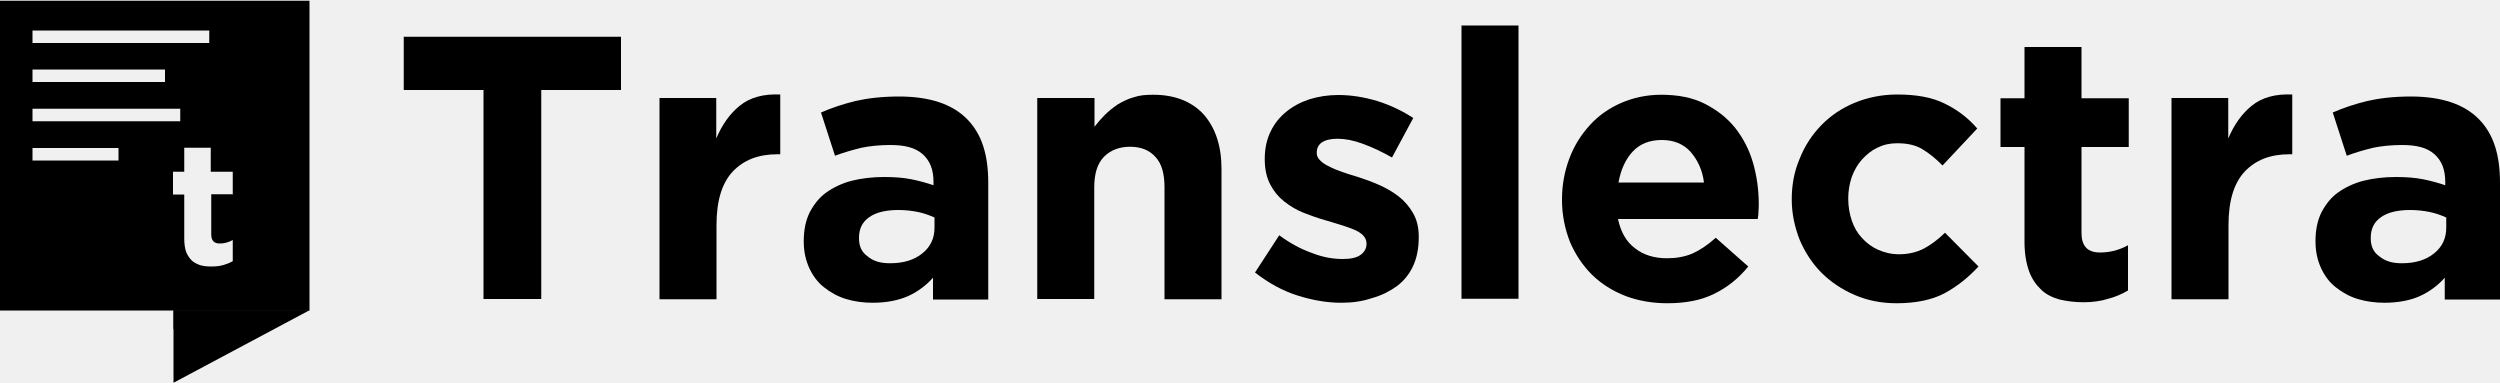
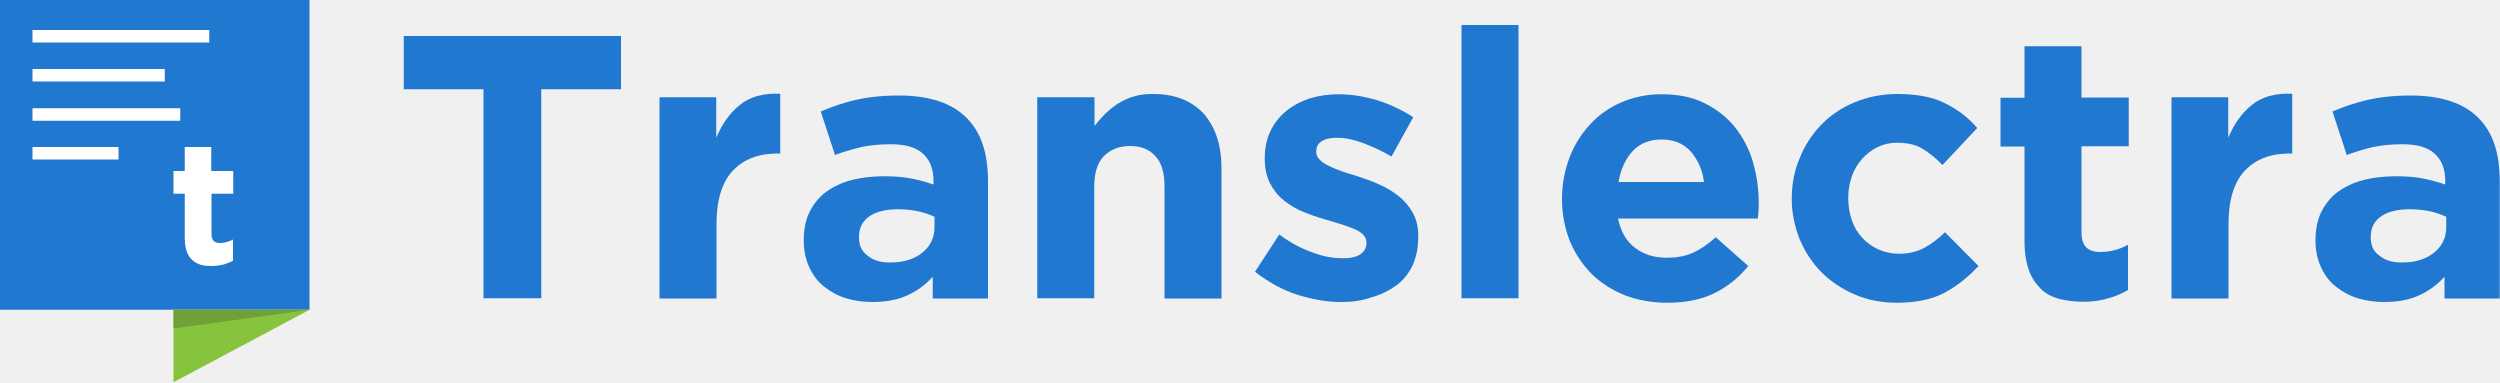
- <svg xmlns="http://www.w3.org/2000/svg" version="1.1" id="Layer_1" x="0px" y="0px" viewBox="0 0 1000 153.2" style="enable-background:new 0 0 1000 153.2;" xml:space="preserve">
+ <svg xmlns="http://www.w3.org/2000/svg" version="1.1" id="Layer_1" x="0px" y="0px" viewBox="0 0 1000 152.9" style="enable-background:new 0 0 1000 152.9;" xml:space="preserve">
+   <style type="text/css">
+ 	.st0{fill:#2078D1;}
+ 	.st1{fill:#FFFFFF;}
+ 	.st2{fill:#87C43E;}
+ 	.st3{fill:#6FA03C;}
+ </style>
  <g>
    <g>
      <g>
-         <path d="M193.4,36h-31.9V14.7h86.9V36h-31.9v83.6h-23.1V36z" />
-         <path d="M263.7,39.2h22.8v16.2c2.3-5.5,5.5-10,9.4-13.1c4-3.3,9.4-4.8,16.2-4.5v23.9h-1.1c-7.7,0-13.5,2.3-17.9,6.9     c-4.3,4.6-6.5,11.7-6.5,21.4v29.7h-22.8V39.2H263.7z" />
-         <path d="M349.1,121.1c-3.8,0-7.4-0.5-10.7-1.5c-3.3-1-6.3-2.7-8.8-4.7c-2.6-2-4.5-4.7-5.9-7.7c-1.4-3.1-2.2-6.5-2.2-10.6v-0.3     c0-4.3,0.8-8.2,2.4-11.4c1.7-3.2,3.8-5.9,6.6-7.9c2.8-2,6.3-3.7,10.2-4.7c4-1,8.3-1.5,13.1-1.5c4.1,0,7.7,0.3,10.7,0.9     s6,1.4,8.9,2.4v-1.4c0-4.8-1.4-8.4-4.3-11c-2.9-2.6-7.1-3.7-12.9-3.7c-4.3,0-8.3,0.4-11.6,1.1c-3.3,0.8-6.9,1.8-10.6,3.2     L328.4,45c4.3-1.9,8.9-3.4,13.8-4.6c4.8-1.1,10.6-1.8,17.4-1.8c6.3,0,11.6,0.8,16.1,2.3c4.5,1.5,8.2,3.8,11,6.6     c2.9,2.9,5.2,6.6,6.6,11c1.4,4.3,2,9.2,2,14.7v46.6h-22.1v-8.7c-2.8,3.1-6.1,5.6-10.1,7.4C359.4,120.1,354.7,121.1,349.1,121.1z      M356,105.3c5.4,0,9.7-1.3,13-4c3.2-2.6,4.8-6,4.8-10.2V87c-2-0.9-4.2-1.7-6.6-2.2c-2.4-0.5-5.1-0.8-7.9-0.8     c-4.8,0-8.8,0.9-11.5,2.8c-2.8,1.9-4.2,4.6-4.2,8.3v0.3c0,3.1,1.1,5.5,3.4,7.1C349.3,104.5,352.3,105.3,356,105.3z" />
-         <path d="M415,39.2h22.8v11.5c1.3-1.7,2.7-3.3,4.2-4.8c1.5-1.5,3.3-2.9,5.2-4.2c1.9-1.1,4-2.2,6.3-2.8c2.3-0.8,4.8-1,7.8-1     c8.7,0,15.4,2.7,20.2,7.9c4.7,5.4,7.1,12.6,7.1,21.8v52.1h-22.8V74.9c0-5.4-1.1-9.4-3.6-12.1c-2.4-2.7-5.7-4.1-10.2-4.1     c-4.3,0-7.9,1.4-10.5,4.1c-2.6,2.7-3.8,6.8-3.8,12.1v44.7h-22.8V39.2H415z" />
-         <path d="M536.5,121.1c-5.7,0-11.5-1-17.5-2.9c-6-1.9-11.6-5-17-9.2l9.7-14.9c4.3,3.2,8.8,5.6,13.1,7.1c4.3,1.7,8.4,2.4,12.2,2.4     c3.3,0,5.7-0.5,7.3-1.7c1.5-1.1,2.3-2.6,2.3-4.3v-0.3c0-1.1-0.5-2.3-1.4-3.2c-0.9-0.9-2.2-1.7-3.7-2.3c-1.5-0.6-3.3-1.3-5.4-1.9     c-2-0.6-4.1-1.3-6.3-1.9c-2.8-0.8-5.6-1.8-8.4-2.9c-2.8-1.1-5.4-2.7-7.7-4.5c-2.3-1.8-4.2-4.1-5.6-6.8c-1.4-2.7-2.2-6-2.2-10     v-0.3c0-4.1,0.8-7.7,2.3-10.8c1.5-3.2,3.7-5.9,6.3-8c2.7-2.2,5.7-3.8,9.3-5c3.6-1.1,7.4-1.7,11.5-1.7c5.1,0,10.2,0.8,15.6,2.4     c5.4,1.7,10.1,4,14.4,6.8L556.8,63c-4-2.3-7.9-4.1-11.7-5.5c-3.8-1.4-7.1-2-10.1-2c-2.8,0-4.8,0.5-6.3,1.5c-1.4,1-2,2.4-2,4v0.3     c0,1.1,0.5,2,1.4,2.9c0.9,0.9,2,1.7,3.6,2.4c1.5,0.8,3.2,1.5,5.2,2.2c1.9,0.6,4.1,1.4,6.3,2c2.8,0.9,5.6,1.9,8.5,3.2     c2.9,1.3,5.5,2.8,7.8,4.6c2.3,1.8,4.2,4,5.7,6.6c1.5,2.6,2.3,5.7,2.3,9.4v0.3c0,4.5-0.8,8.4-2.3,11.6c-1.5,3.2-3.7,5.9-6.5,8     c-2.8,2-6.1,3.7-9.8,4.7C544.8,120.6,540.8,121.1,536.5,121.1z" />
-         <path d="M584.6,10.2h22.8v109.3h-22.8V10.2z" />
-         <path d="M666.9,121.3c-6,0-11.6-1-16.7-2.9c-5.1-2-9.6-4.8-13.4-8.5c-3.7-3.7-6.6-8-8.8-13.1c-2-5.1-3.2-10.7-3.2-16.8v-0.3     c0-5.7,1-11.1,2.9-16.2c1.9-5.1,4.7-9.6,8.2-13.4c3.4-3.8,7.7-6.8,12.5-8.9s10.2-3.3,16.1-3.3c6.6,0,12.5,1.1,17.4,3.6     s8.9,5.6,12.2,9.7c3.2,4.1,5.6,8.7,7.1,13.9c1.5,5.2,2.3,10.7,2.3,16.5c0,0.9,0,1.8-0.1,2.8c0,1-0.1,2-0.3,3.2h-55.9     c1.1,5.2,3.3,9.1,6.8,11.7c3.4,2.7,7.7,4,12.8,4c3.8,0,7.1-0.6,10.2-1.9c2.9-1.3,6.1-3.4,9.3-6.3l13,11.5     c-3.8,4.7-8.4,8.4-13.8,11C680.5,120.1,674.2,121.3,666.9,121.3z M681.6,73.1c-0.6-5.1-2.6-9.2-5.4-12.4     c-2.9-3.2-6.8-4.7-11.5-4.7c-4.8,0-8.7,1.5-11.6,4.6c-2.9,3.1-4.8,7.3-5.7,12.4h34.2V73.1z" />
-         <path d="M758.6,121.3c-6,0-11.6-1.1-16.7-3.3c-5.1-2.2-9.6-5.2-13.3-8.9c-3.7-3.7-6.6-8.2-8.7-13.1c-2-5.1-3.2-10.5-3.2-16.1     v-0.3c0-5.7,1-11.1,3.2-16.2c2-5.1,5-9.6,8.7-13.4c3.7-3.8,8.2-6.8,13.3-8.9s10.8-3.3,17-3.3c7.5,0,13.9,1.1,18.9,3.6     c5,2.4,9.4,5.7,13.1,10L777,66.2c-2.6-2.7-5.2-4.8-8-6.5c-2.8-1.7-6.1-2.4-10.2-2.4c-2.9,0-5.5,0.6-7.9,1.8     c-2.3,1.1-4.3,2.7-6.1,4.7c-1.8,2-3.1,4.3-4.1,7c-0.9,2.7-1.4,5.5-1.4,8.4v0.3c0,3.1,0.5,6,1.4,8.7c0.9,2.7,2.3,5.1,4.1,7     c1.8,2,4,3.6,6.4,4.7c2.6,1.1,5.2,1.8,8.4,1.8c3.8,0,7.1-0.8,10-2.3c2.8-1.5,5.6-3.6,8.4-6.3l13.4,13.5c-4,4.3-8.3,7.8-13.4,10.6     C773,119.9,766.5,121.3,758.6,121.3z" />
-         <path d="M833.4,120.9c-3.4,0-6.6-0.4-9.6-1.1c-2.8-0.8-5.4-2-7.4-4c-2-1.9-3.7-4.3-4.8-7.4c-1.1-3.1-1.8-6.9-1.8-11.6v-38h-9.6     V39.3h9.6V18.8h22.8v20.5h18.9v19.5h-18.9v34.4c0,5.2,2.4,7.8,7.4,7.8c4,0,7.8-1,11.2-2.9v18.1c-2.4,1.4-5.1,2.6-7.9,3.3     C840.5,120.4,837.2,120.9,833.4,120.9z" />
-         <path d="M868.5,39.2h22.8v16.2c2.3-5.5,5.5-10,9.4-13.1c4-3.3,9.4-4.8,16.2-4.5v23.9h-1.1c-7.7,0-13.5,2.3-17.9,6.9     c-4.3,4.6-6.5,11.7-6.5,21.4v29.7h-22.8V39.2H868.5z" />
+         <path class="st0" d="M193.4,35.7h-31.9V14.4h86.9v21.3h-31.9v83.6h-23.1V35.7z" />
+         <path class="st0" d="M263.7,38.9h22.8v16.2c2.3-5.5,5.5-10,9.4-13.1c4-3.3,9.4-4.8,16.2-4.5v23.9h-1.1c-7.7,0-13.5,2.3-17.9,6.9     c-4.3,4.6-6.5,11.7-6.5,21.4v29.7h-22.8V38.9H263.7z" />
+         <path class="st0" d="M349.1,120.8c-3.8,0-7.4-0.5-10.7-1.5c-3.3-1-6.3-2.7-8.8-4.7c-2.6-2-4.5-4.7-5.9-7.7     c-1.4-3.1-2.2-6.5-2.2-10.6v-0.3c0-4.3,0.8-8.2,2.4-11.4c1.7-3.2,3.8-5.9,6.6-7.9c2.8-2,6.3-3.7,10.2-4.7c4-1,8.3-1.5,13.1-1.5     c4.1,0,7.7,0.3,10.7,0.9s6,1.4,8.9,2.4v-1.4c0-4.8-1.4-8.4-4.3-11s-7.1-3.7-12.9-3.7c-4.3,0-8.3,0.4-11.6,1.1     c-3.3,0.8-6.9,1.8-10.6,3.2l-5.7-17.4c4.3-1.9,8.9-3.4,13.8-4.6c4.8-1.1,10.6-1.8,17.4-1.8c6.3,0,11.6,0.8,16.1,2.3     c4.5,1.5,8.2,3.8,11,6.6c2.9,2.9,5.2,6.6,6.6,11c1.4,4.3,2,9.2,2,14.7v46.6h-22.1v-8.7c-2.8,3.1-6.1,5.6-10.1,7.4     C359.4,119.8,354.7,120.8,349.1,120.8z M356,105c5.4,0,9.7-1.3,13-4c3.2-2.6,4.8-6,4.8-10.2v-4.1c-2-0.9-4.2-1.7-6.6-2.2     c-2.4-0.5-5.1-0.8-7.9-0.8c-4.8,0-8.8,0.9-11.5,2.8c-2.8,1.9-4.2,4.6-4.2,8.3v0.3c0,3.1,1.1,5.5,3.4,7.1     C349.3,104.2,352.3,105,356,105z" />
+         <path class="st0" d="M415,38.9h22.8v11.5c1.3-1.7,2.7-3.3,4.2-4.8c1.5-1.5,3.3-2.9,5.2-4.2c1.9-1.1,4-2.2,6.3-2.8     c2.3-0.8,4.8-1,7.8-1c8.7,0,15.4,2.7,20.2,7.9c4.7,5.4,7.1,12.6,7.1,21.8v52.1h-22.8V74.6c0-5.4-1.1-9.4-3.6-12.1     c-2.4-2.7-5.7-4.1-10.2-4.1c-4.3,0-7.9,1.4-10.5,4.1c-2.6,2.7-3.8,6.8-3.8,12.1v44.7h-22.8V38.9H415z" />
+         <path class="st0" d="M536.5,120.8c-5.7,0-11.5-1-17.5-2.9c-6-1.9-11.6-5-17-9.2l9.7-14.9c4.3,3.2,8.8,5.6,13.1,7.1     c4.3,1.7,8.4,2.4,12.2,2.4c3.3,0,5.7-0.5,7.3-1.7c1.5-1.1,2.3-2.6,2.3-4.3v-0.3c0-1.1-0.5-2.3-1.4-3.2c-0.9-0.9-2.2-1.7-3.7-2.3     c-1.5-0.6-3.3-1.3-5.4-1.9c-2-0.6-4.1-1.3-6.3-1.9c-2.8-0.8-5.6-1.8-8.4-2.9c-2.8-1.1-5.4-2.7-7.7-4.5c-2.3-1.8-4.2-4.1-5.6-6.8     s-2.2-6-2.2-10v-0.3c0-4.1,0.8-7.7,2.3-10.8c1.5-3.2,3.7-5.9,6.3-8c2.7-2.2,5.7-3.8,9.3-5c3.6-1.1,7.4-1.7,11.5-1.7     c5.1,0,10.2,0.8,15.6,2.4c5.4,1.7,10.1,4,14.4,6.8l-8.7,15.7c-4-2.3-7.9-4.1-11.7-5.5c-3.8-1.4-7.1-2-10.1-2     c-2.8,0-4.8,0.5-6.3,1.5s-2,2.4-2,4V61c0,1.1,0.5,2,1.4,2.9c0.9,0.9,2,1.7,3.6,2.4c1.5,0.8,3.2,1.5,5.2,2.2     c1.9,0.6,4.1,1.4,6.3,2c2.8,0.9,5.6,1.9,8.5,3.2c2.9,1.3,5.5,2.8,7.8,4.6c2.3,1.8,4.2,4,5.7,6.6c1.5,2.6,2.3,5.7,2.3,9.4v0.3     c0,4.5-0.8,8.4-2.3,11.6c-1.5,3.2-3.7,5.9-6.5,8c-2.8,2-6.1,3.7-9.8,4.7C544.8,120.3,540.8,120.8,536.5,120.8z" />
+         <path class="st0" d="M584.6,10h22.8v109.3h-22.8V10z" />
+         <path class="st0" d="M666.9,121.1c-6,0-11.6-1-16.7-2.9c-5.1-2-9.6-4.8-13.4-8.5c-3.7-3.7-6.6-8-8.8-13.1     c-2-5.1-3.2-10.7-3.2-16.8v-0.3c0-5.7,1-11.1,2.9-16.2c1.9-5.1,4.7-9.6,8.2-13.4c3.4-3.8,7.7-6.8,12.5-8.9s10.2-3.3,16.1-3.3     c6.6,0,12.5,1.1,17.4,3.6s8.9,5.6,12.2,9.7c3.2,4.1,5.6,8.7,7.1,13.9c1.5,5.2,2.3,10.7,2.3,16.5c0,0.9,0,1.8-0.1,2.8     c0,1-0.1,2-0.3,3.2h-55.9c1.1,5.2,3.3,9.1,6.8,11.7c3.4,2.7,7.7,4,12.8,4c3.8,0,7.1-0.6,10.2-1.9c2.9-1.3,6.1-3.4,9.3-6.3     l13,11.5c-3.8,4.7-8.4,8.4-13.8,11C680.5,119.8,674.2,121.1,666.9,121.1z M681.6,72.9c-0.6-5.1-2.6-9.2-5.4-12.4     c-2.9-3.2-6.8-4.7-11.5-4.7c-4.8,0-8.7,1.5-11.6,4.6c-2.9,3.1-4.8,7.3-5.7,12.4h34.2V72.9z" />
+         <path class="st0" d="M758.6,121.1c-6,0-11.6-1.1-16.7-3.3c-5.1-2.2-9.6-5.2-13.3-8.9c-3.7-3.7-6.6-8.2-8.7-13.1     c-2-5.1-3.2-10.5-3.2-16.1v-0.3c0-5.7,1-11.1,3.2-16.2c2-5.1,5-9.6,8.7-13.4c3.7-3.8,8.2-6.8,13.3-8.9s10.8-3.3,17-3.3     c7.5,0,13.9,1.1,18.9,3.6c5,2.4,9.4,5.7,13.1,10L777,66c-2.6-2.7-5.2-4.8-8-6.5c-2.8-1.7-6.1-2.4-10.2-2.4     c-2.9,0-5.5,0.6-7.9,1.8c-2.3,1.1-4.3,2.7-6.1,4.7c-1.8,2-3.1,4.3-4.1,7c-0.9,2.7-1.4,5.5-1.4,8.4v0.3c0,3.1,0.5,6,1.4,8.7     c0.9,2.7,2.3,5.1,4.1,7c1.8,2,4,3.6,6.4,4.7c2.6,1.1,5.2,1.8,8.4,1.8c3.8,0,7.1-0.8,10-2.3c2.8-1.5,5.6-3.6,8.4-6.3l13.4,13.5     c-4,4.3-8.3,7.8-13.4,10.6C773,119.7,766.5,121.1,758.6,121.1z" />
+         <path class="st0" d="M833.4,120.7c-3.4,0-6.6-0.4-9.6-1.1c-2.8-0.8-5.4-2-7.4-4s-3.7-4.3-4.8-7.4c-1.1-3.1-1.8-6.9-1.8-11.6v-38     h-9.6V39.1h9.6V18.5h22.8v20.5h18.9v19.5h-18.9V93c0,5.2,2.4,7.8,7.4,7.8c4,0,7.8-1,11.2-2.9V116c-2.4,1.4-5.1,2.6-7.9,3.3     C840.5,120.2,837.2,120.7,833.4,120.7z" />
+         <path class="st0" d="M868.5,38.9h22.8v16.2c2.3-5.5,5.5-10,9.4-13.1c4-3.3,9.4-4.8,16.2-4.5v23.9h-1.1c-7.7,0-13.5,2.3-17.9,6.9     c-4.3,4.6-6.5,11.7-6.5,21.4v29.7h-22.8V38.9H868.5z" />
        <g>
          <g>
-             <path d="M953.8,121.1c-3.8,0-7.4-0.5-10.7-1.5c-3.3-1-6.3-2.7-8.8-4.7c-2.6-2-4.5-4.7-5.9-7.7c-1.4-3.1-2.2-6.5-2.2-10.6v-0.3       c0-4.3,0.8-8.2,2.4-11.4c1.7-3.2,3.8-5.9,6.6-7.9c2.8-2,6.3-3.7,10.2-4.7c4-1,8.3-1.5,13.1-1.5c4.1,0,7.7,0.3,10.7,0.9       s6,1.4,8.9,2.4v-1.4c0-4.8-1.4-8.4-4.3-11c-2.9-2.6-7.1-3.7-12.9-3.7c-4.3,0-8.3,0.4-11.6,1.1c-3.3,0.8-6.9,1.8-10.6,3.2       L933.1,45c4.3-1.9,8.9-3.4,13.8-4.6c4.8-1.1,10.6-1.8,17.4-1.8c6.3,0,11.6,0.8,16.1,2.3c4.5,1.5,8.2,3.8,11,6.6       c2.9,2.9,5.2,6.6,6.6,11c1.4,4.3,2,9.2,2,14.7v46.6h-22.1v-8.7c-2.8,3.1-6.1,5.6-10.1,7.4C964.2,120.1,959.4,121.1,953.8,121.1       z M960.7,105.3c5.4,0,9.7-1.3,13-4c3.2-2.6,4.8-6,4.8-10.2V87c-2-0.9-4.2-1.7-6.6-2.2c-2.4-0.5-5.1-0.8-7.9-0.8       c-4.8,0-8.8,0.9-11.5,2.8c-2.8,1.9-4.2,4.6-4.2,8.3v0.3c0,3.1,1.1,5.5,3.4,7.1C954.1,104.5,957,105.3,960.7,105.3z" />
+             <path class="st0" d="M953.8,120.8c-3.8,0-7.4-0.5-10.7-1.5c-3.3-1-6.3-2.7-8.8-4.7c-2.6-2-4.5-4.7-5.9-7.7       c-1.4-3.1-2.2-6.5-2.2-10.6v-0.3c0-4.3,0.8-8.2,2.4-11.4c1.7-3.2,3.8-5.9,6.6-7.9c2.8-2,6.3-3.7,10.2-4.7s8.3-1.5,13.1-1.5       c4.1,0,7.7,0.3,10.7,0.9s6,1.4,8.9,2.4v-1.4c0-4.8-1.4-8.4-4.3-11c-2.9-2.6-7.1-3.7-12.9-3.7c-4.3,0-8.3,0.4-11.6,1.1       c-3.3,0.8-6.9,1.8-10.6,3.2l-5.7-17.4c4.3-1.9,8.9-3.4,13.8-4.6c4.8-1.1,10.6-1.8,17.4-1.8c6.3,0,11.6,0.8,16.1,2.3       c4.5,1.5,8.2,3.8,11,6.6c2.9,2.9,5.2,6.6,6.6,11c1.4,4.3,2,9.2,2,14.7v46.6h-22.1v-8.7c-2.8,3.1-6.1,5.6-10.1,7.4       C964.2,119.8,959.4,120.8,953.8,120.8z M960.7,105c5.4,0,9.7-1.3,13-4c3.2-2.6,4.8-6,4.8-10.2v-4.1c-2-0.9-4.2-1.7-6.6-2.2       c-2.4-0.5-5.1-0.8-7.9-0.8c-4.8,0-8.8,0.9-11.5,2.8c-2.8,1.9-4.2,4.6-4.2,8.3v0.3c0,3.1,1.1,5.5,3.4,7.1       C954.1,104.2,957,105,960.7,105z" />
          </g>
        </g>
      </g>
    </g>
    <g>
-       <path d="M-0.1,0.3v123.9h123.9V0.3H-0.1z M13,12.2h70.7v5H13C13,17.2,13,12.2,13,12.2z M13,27.8H66v5H13V27.8z M13,43.5h59.1v5H13    V43.5z M47.5,64.2H13v-5h34.4V64.2z M93.3,77.7h-8.8v16.1c0,2.4,1.1,3.6,3.4,3.6c1.9,0,3.6-0.5,5.2-1.4v8.5    c-1.1,0.6-2.3,1.1-3.7,1.5c-1.4,0.4-2.9,0.6-4.7,0.6c-1.7,0-3.1-0.1-4.5-0.5c-1.3-0.4-2.4-1-3.4-1.8c-0.9-0.9-1.7-2-2.3-3.4    c-0.5-1.4-0.8-3.2-0.8-5.4V77.8h-4.5v-9.1h4.5v-9.6h10.6v9.6h8.8v8.9H93.3z" />
-       <polygon points="69.4,124.1 69.4,153.1 123.8,124.1   " />
-       <polygon points="69.4,124.1 123.8,124.1 69.4,131.7   " />
+       <rect x="-0.1" y="0" class="st0" width="123.9" height="123.9" />
+       <rect x="13" y="12" class="st1" width="70.7" height="5" />
+       <polygon class="st2" points="69.4,123.9 69.4,152.9 123.8,123.9   " />
+       <polygon class="st3" points="69.4,123.9 123.8,123.9 69.4,131.4   " />
+       <rect x="13" y="27.6" class="st1" width="52.9" height="5" />
+       <rect x="13" y="43.3" class="st1" width="59.1" height="5" />
+       <rect x="13" y="58.8" class="st1" width="34.4" height="5" />
+       <g>
+         <g>
+           <path class="st1" d="M93.3,77.5v-9.1h-8.8v-9.6H73.9v9.6h-4.5v9.1h4.5v17.7c0,2.2,0.3,4,0.8,5.4c0.5,1.4,1.3,2.6,2.2,3.4      c1,0.9,2,1.5,3.4,1.9c1.3,0.4,2.8,0.5,4.5,0.5c1.8,0,3.3-0.3,4.7-0.6c1.3-0.4,2.6-0.9,3.7-1.5v-8.5c-1.7,0.9-3.4,1.4-5.2,1.4      c-2.3,0-3.4-1.1-3.4-3.6V77.5L93.3,77.5L93.3,77.5z" />
+         </g>
+       </g>
    </g>
  </g>
</svg>
